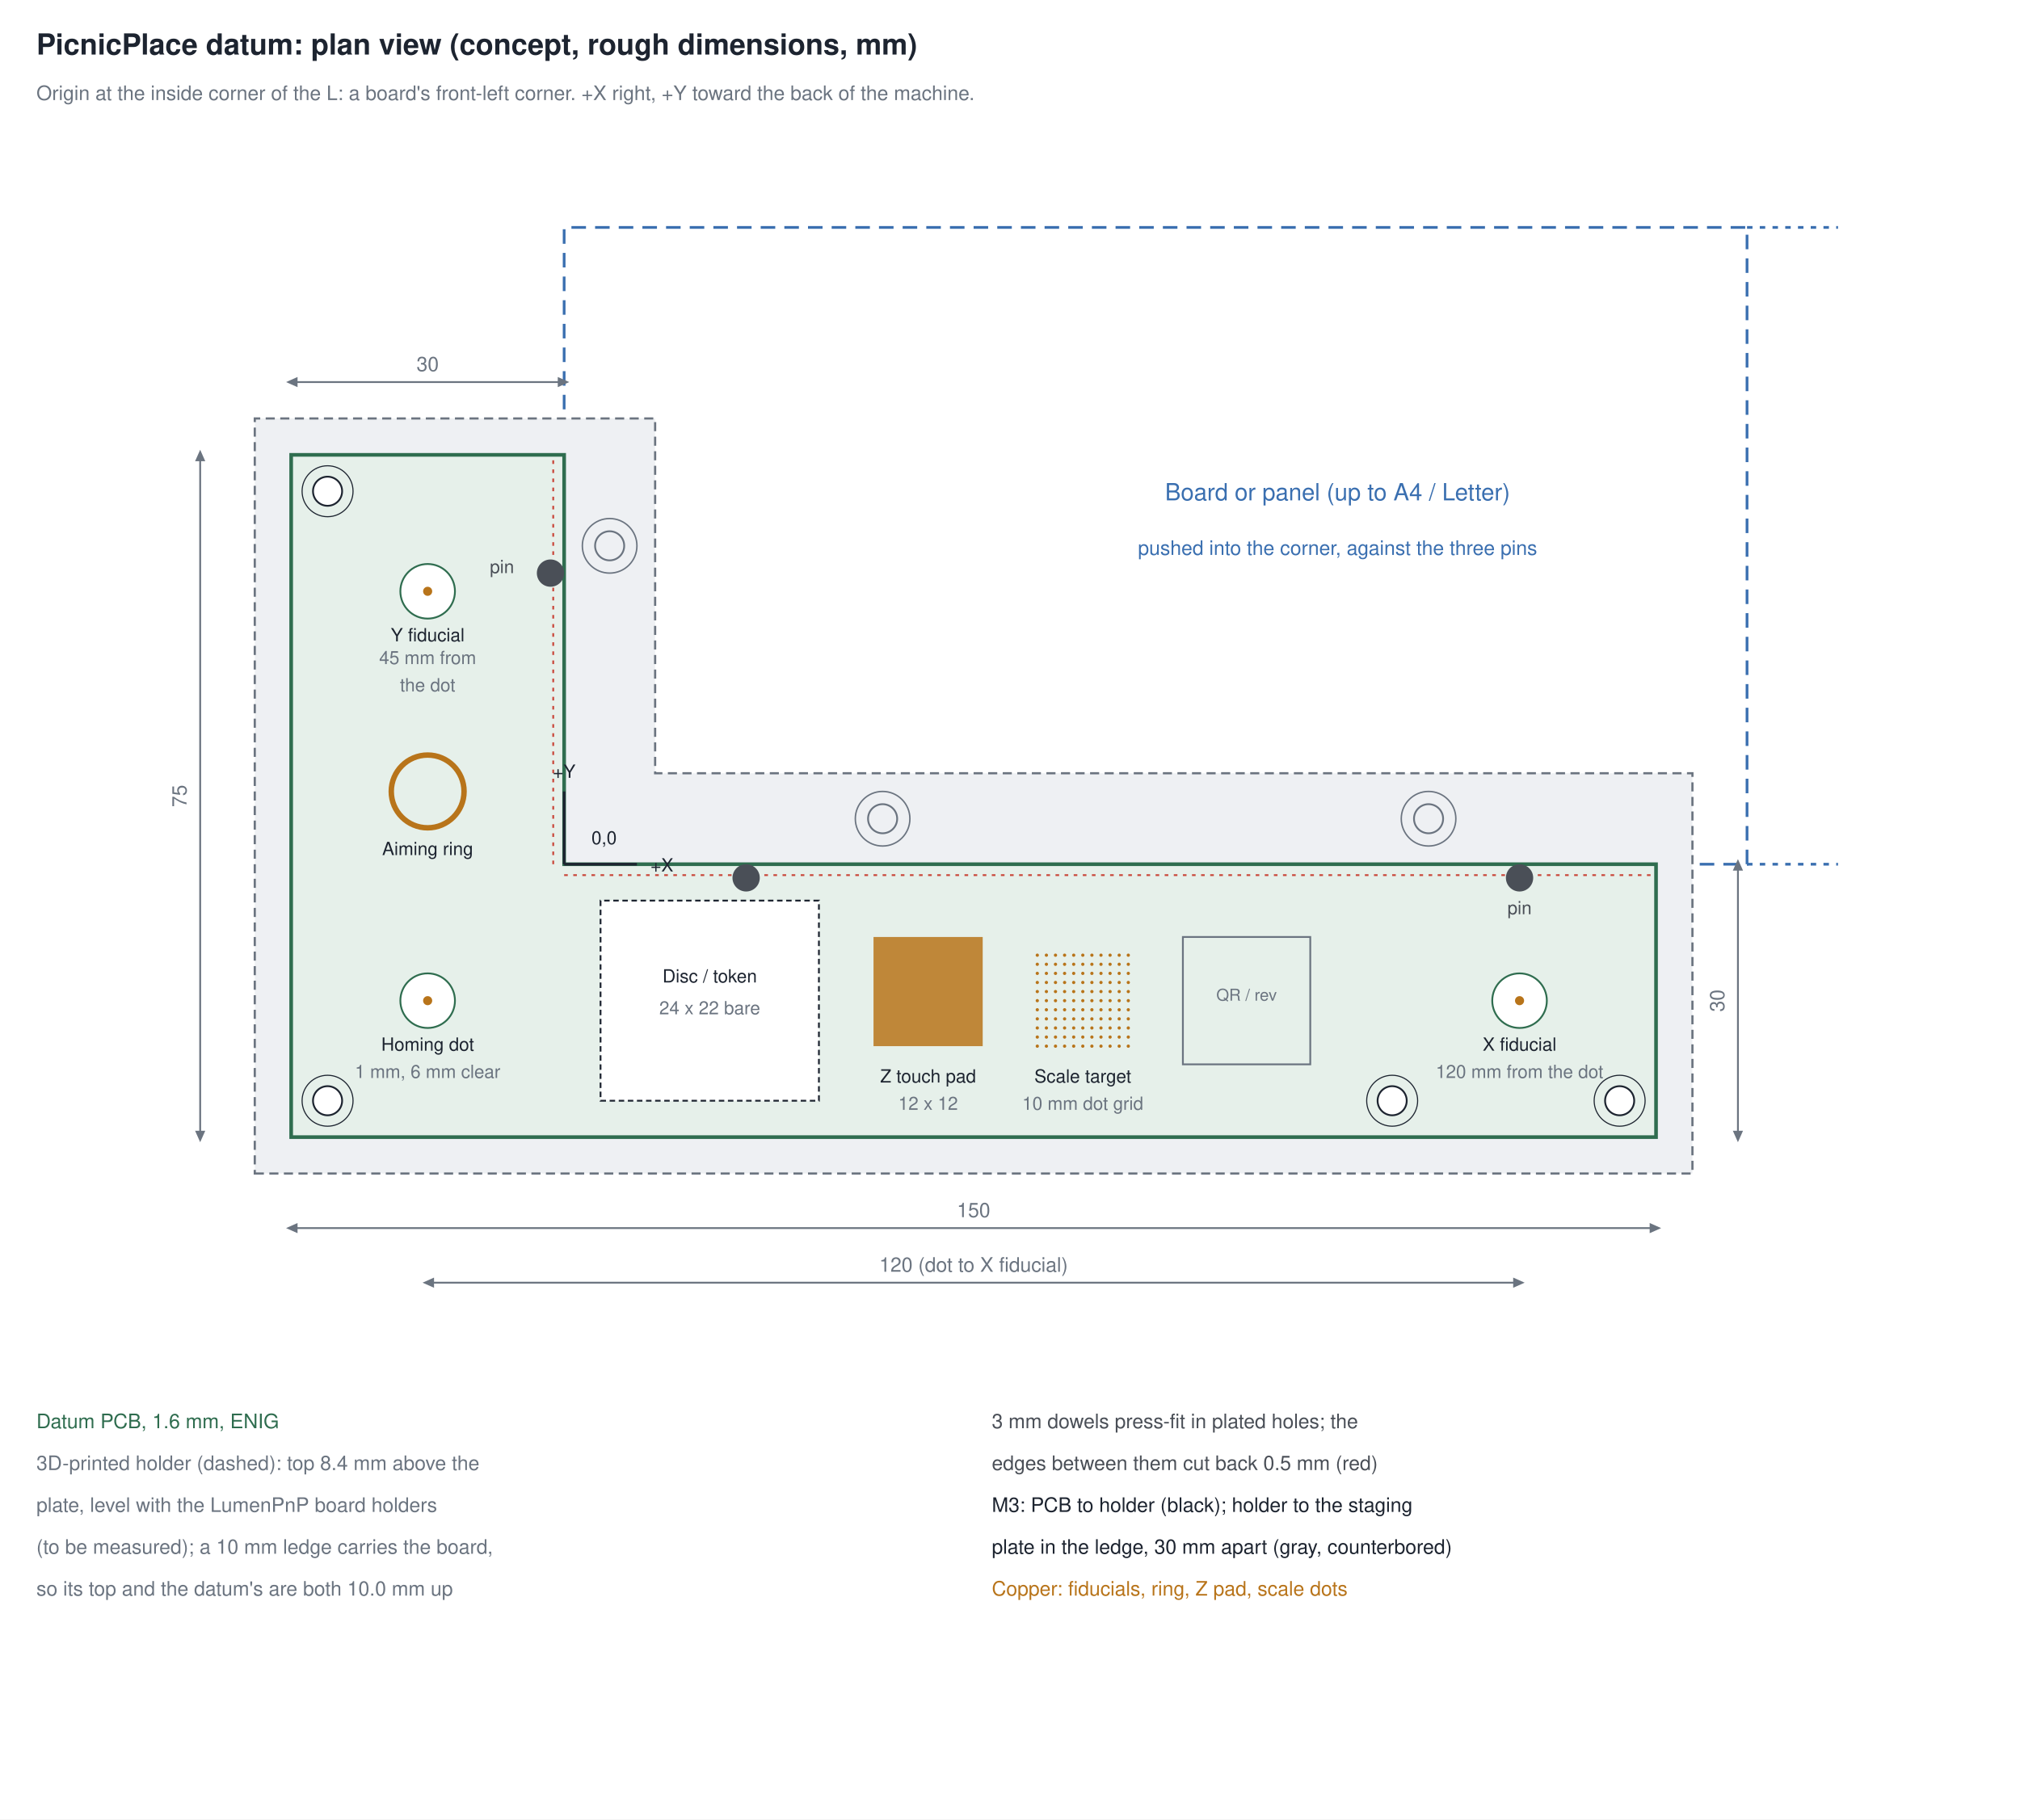
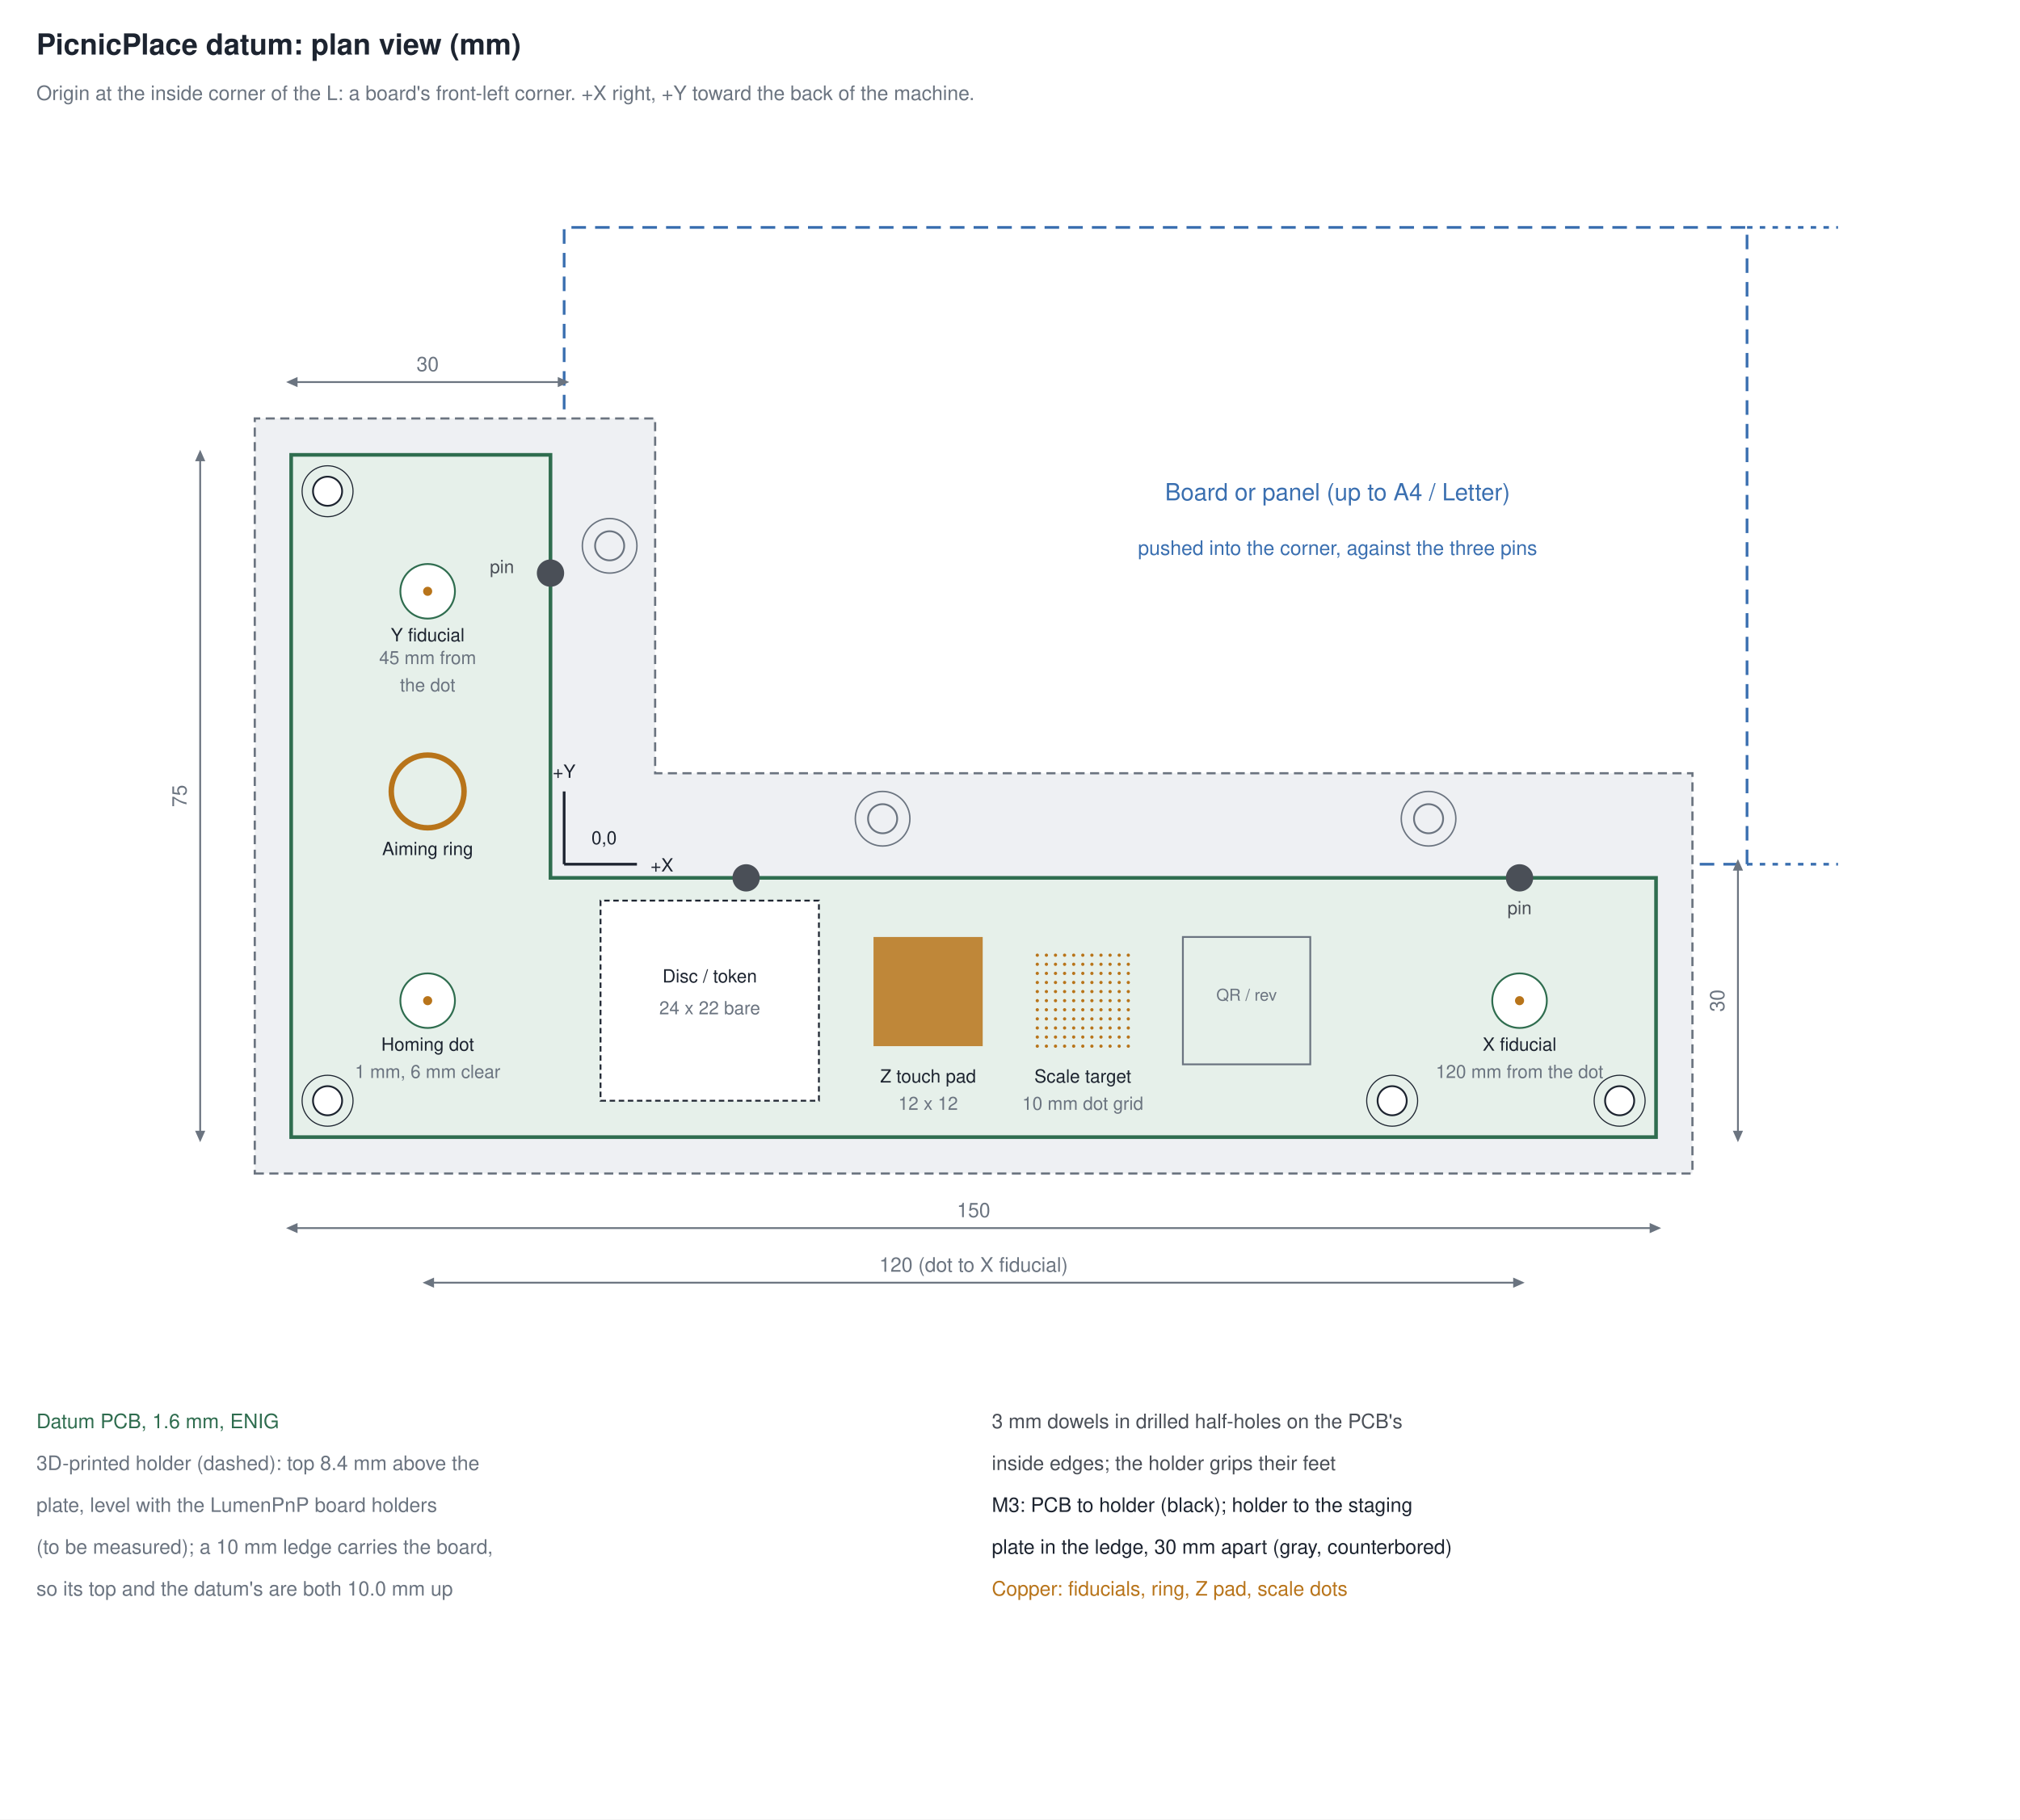
<svg xmlns="http://www.w3.org/2000/svg" width="1110" height="1000" viewBox="0 0 1110 1000" font-family="Helvetica, Arial, sans-serif">
  <defs>
    <marker id="arr" viewBox="0 0 10 10" refX="5" refY="5" markerWidth="7" markerHeight="7" orient="auto-start-reverse">
      <path d="M0,1 L9,5 L0,9 z" fill="#6b7480" />
    </marker>
  </defs>
  <rect width="100%" height="100%" fill="#ffffff" />
-   <text x="20.0" y="30.0" font-size="16" text-anchor="start" fill="#1d2430" font-weight="bold">PicnicPlace datum: plan view (concept, rough dimensions, mm)</text>
+   <text x="20.0" y="30.0" font-size="16" text-anchor="start" fill="#1d2430" font-weight="bold">PicnicPlace datum: plan view (mm)</text>
  <text x="20.0" y="55.0" font-size="11" text-anchor="start" fill="#6b7480">Origin at the inside corner of the L: a board's front-left corner. +X right, +Y toward the back of the machine.</text>
  <polygon points="310.0,475.0 960.0,475.0 960.0,125.0 310.0,125.0" fill="none" stroke="#3a6fb0" stroke-width="1.5" stroke-dasharray="8 5" />
  <text x="735.0" y="275.0" font-size="13" text-anchor="middle" fill="#3a6fb0">Board or panel (up to A4 / Letter)</text>
  <text x="735.0" y="305.0" font-size="11" text-anchor="middle" fill="#3a6fb0">pushed into the corner, against the three pins</text>
  <line x1="960.0" y1="125.0" x2="1010.0" y2="125.0" stroke="#3a6fb0" stroke-width="1.5" stroke-dasharray="3 4" />
  <line x1="960.0" y1="475.0" x2="1010.0" y2="475.0" stroke="#3a6fb0" stroke-width="1.5" stroke-dasharray="3 4" />
  <polygon points="140.0,645.0 930.0,645.0 930.0,425.0 360.0,425.0 360.0,230.0 140.0,230.0" fill="#eef0f3" stroke="#6b7480" stroke-width="1.2" stroke-dasharray="5 3" />
-   <polygon points="160.0,625.0 910.0,625.0 910.0,475.0 310.0,475.0 310.0,250.0 160.0,250.0" fill="#e6f0ea" stroke="#2f6d4f" stroke-width="2" />
-   <line x1="310.0" y1="481.0" x2="910.0" y2="481.0" stroke="#c9473b" stroke-width="1" stroke-dasharray="2 3" />
-   <line x1="304.0" y1="475.0" x2="304.0" y2="250.0" stroke="#c9473b" stroke-width="1" stroke-dasharray="2 3" />
+   <polygon points="160.0,625.0 910.0,625.0 910.0,482.5 302.5,482.5 302.5,250.0 160.0,250.0" fill="#e6f0ea" stroke="#2f6d4f" stroke-width="2" />
  <circle cx="410.0" cy="482.5" r="7.5" fill="#4a4f57" stroke="none" />
  <circle cx="835.0" cy="482.5" r="7.5" fill="#4a4f57" stroke="none" />
  <circle cx="302.5" cy="315.0" r="7.5" fill="#4a4f57" stroke="none" />
  <text x="410.0" y="502.5" font-size="10" text-anchor="middle" fill="#4a4f57">pin</text>
  <text x="835.0" y="502.5" font-size="10" text-anchor="middle" fill="#4a4f57">pin</text>
  <text x="282.5" y="315.0" font-size="10" text-anchor="end" fill="#4a4f57">pin</text>
  <circle cx="235.0" cy="550.0" r="15.0" fill="#ffffff" stroke="#2f6d4f" stroke-width="1" />
  <circle cx="235.0" cy="550.0" r="2.5" fill="#b8741a" stroke="none" />
  <text x="235.0" y="577.5" font-size="10" text-anchor="middle" fill="#1d2430">Homing dot</text>
  <text x="235.0" y="592.5" font-size="10" text-anchor="middle" fill="#6b7480">1 mm, 6 mm clear</text>
  <circle cx="835.0" cy="550.0" r="15.0" fill="#ffffff" stroke="#2f6d4f" stroke-width="1" />
  <circle cx="835.0" cy="550.0" r="2.5" fill="#b8741a" stroke="none" />
  <text x="835.0" y="577.5" font-size="10" text-anchor="middle" fill="#1d2430">X fiducial</text>
  <text x="835.0" y="592.5" font-size="10" text-anchor="middle" fill="#6b7480">120 mm from the dot</text>
  <circle cx="235.0" cy="325.0" r="15.0" fill="#ffffff" stroke="#2f6d4f" stroke-width="1" />
  <circle cx="235.0" cy="325.0" r="2.5" fill="#b8741a" stroke="none" />
  <text x="235.0" y="352.5" font-size="10" text-anchor="middle" fill="#1d2430">Y fiducial</text>
  <text x="235.0" y="365.0" font-size="10" text-anchor="middle" fill="#6b7480">45 mm from</text>
  <text x="235.0" y="380.0" font-size="10" text-anchor="middle" fill="#6b7480">the dot</text>
  <circle cx="235.0" cy="435.0" r="20.0" fill="none" stroke="#b8741a" stroke-width="3.0" />
  <text x="235.0" y="470.0" font-size="10" text-anchor="middle" fill="#1d2430">Aiming ring</text>
  <polygon points="330.0,605.0 450.0,605.0 450.0,495.0 330.0,495.0" fill="#ffffff" stroke="#1d2430" stroke-width="1" stroke-dasharray="3 2" />
  <text x="390.0" y="540.0" font-size="10" text-anchor="middle" fill="#1d2430">Disc / token</text>
  <text x="390.0" y="557.5" font-size="10" text-anchor="middle" fill="#6b7480">24 x 22 bare</text>
  <polygon points="480.0,575.0 540.0,575.0 540.0,515.0 480.0,515.0" fill="#b8741a" stroke="none" opacity="0.85" />
  <text x="510.0" y="595.0" font-size="10" text-anchor="middle" fill="#1d2430">Z touch pad</text>
  <text x="510.0" y="610.0" font-size="10" text-anchor="middle" fill="#6b7480">12 x 12</text>
  <circle cx="570.0" cy="575.0" r="0.9" fill="#b8741a" stroke="none" />
  <circle cx="570.0" cy="570.0" r="0.9" fill="#b8741a" stroke="none" />
  <circle cx="570.0" cy="565.0" r="0.9" fill="#b8741a" stroke="none" />
  <circle cx="570.0" cy="560.0" r="0.9" fill="#b8741a" stroke="none" />
  <circle cx="570.0" cy="555.0" r="0.9" fill="#b8741a" stroke="none" />
  <circle cx="570.0" cy="550.0" r="0.9" fill="#b8741a" stroke="none" />
  <circle cx="570.0" cy="545.0" r="0.9" fill="#b8741a" stroke="none" />
  <circle cx="570.0" cy="540.0" r="0.9" fill="#b8741a" stroke="none" />
  <circle cx="570.0" cy="535.0" r="0.9" fill="#b8741a" stroke="none" />
  <circle cx="570.0" cy="530.0" r="0.9" fill="#b8741a" stroke="none" />
  <circle cx="570.0" cy="525.0" r="0.9" fill="#b8741a" stroke="none" />
  <circle cx="575.0" cy="575.0" r="0.9" fill="#b8741a" stroke="none" />
  <circle cx="575.0" cy="570.0" r="0.9" fill="#b8741a" stroke="none" />
  <circle cx="575.0" cy="565.0" r="0.9" fill="#b8741a" stroke="none" />
  <circle cx="575.0" cy="560.0" r="0.9" fill="#b8741a" stroke="none" />
  <circle cx="575.0" cy="555.0" r="0.9" fill="#b8741a" stroke="none" />
  <circle cx="575.0" cy="550.0" r="0.9" fill="#b8741a" stroke="none" />
  <circle cx="575.0" cy="545.0" r="0.9" fill="#b8741a" stroke="none" />
  <circle cx="575.0" cy="540.0" r="0.9" fill="#b8741a" stroke="none" />
  <circle cx="575.0" cy="535.0" r="0.9" fill="#b8741a" stroke="none" />
  <circle cx="575.0" cy="530.0" r="0.9" fill="#b8741a" stroke="none" />
  <circle cx="575.0" cy="525.0" r="0.9" fill="#b8741a" stroke="none" />
  <circle cx="580.0" cy="575.0" r="0.9" fill="#b8741a" stroke="none" />
  <circle cx="580.0" cy="570.0" r="0.9" fill="#b8741a" stroke="none" />
  <circle cx="580.0" cy="565.0" r="0.9" fill="#b8741a" stroke="none" />
  <circle cx="580.0" cy="560.0" r="0.9" fill="#b8741a" stroke="none" />
  <circle cx="580.0" cy="555.0" r="0.9" fill="#b8741a" stroke="none" />
  <circle cx="580.0" cy="550.0" r="0.9" fill="#b8741a" stroke="none" />
  <circle cx="580.0" cy="545.0" r="0.9" fill="#b8741a" stroke="none" />
  <circle cx="580.0" cy="540.0" r="0.9" fill="#b8741a" stroke="none" />
  <circle cx="580.0" cy="535.0" r="0.9" fill="#b8741a" stroke="none" />
  <circle cx="580.0" cy="530.0" r="0.9" fill="#b8741a" stroke="none" />
  <circle cx="580.0" cy="525.0" r="0.9" fill="#b8741a" stroke="none" />
  <circle cx="585.0" cy="575.0" r="0.9" fill="#b8741a" stroke="none" />
  <circle cx="585.0" cy="570.0" r="0.9" fill="#b8741a" stroke="none" />
  <circle cx="585.0" cy="565.0" r="0.9" fill="#b8741a" stroke="none" />
  <circle cx="585.0" cy="560.0" r="0.9" fill="#b8741a" stroke="none" />
  <circle cx="585.0" cy="555.0" r="0.9" fill="#b8741a" stroke="none" />
  <circle cx="585.0" cy="550.0" r="0.9" fill="#b8741a" stroke="none" />
  <circle cx="585.0" cy="545.0" r="0.9" fill="#b8741a" stroke="none" />
  <circle cx="585.0" cy="540.0" r="0.9" fill="#b8741a" stroke="none" />
  <circle cx="585.0" cy="535.0" r="0.9" fill="#b8741a" stroke="none" />
  <circle cx="585.0" cy="530.0" r="0.9" fill="#b8741a" stroke="none" />
  <circle cx="585.0" cy="525.0" r="0.9" fill="#b8741a" stroke="none" />
  <circle cx="590.0" cy="575.0" r="0.9" fill="#b8741a" stroke="none" />
  <circle cx="590.0" cy="570.0" r="0.9" fill="#b8741a" stroke="none" />
  <circle cx="590.0" cy="565.0" r="0.9" fill="#b8741a" stroke="none" />
  <circle cx="590.0" cy="560.0" r="0.9" fill="#b8741a" stroke="none" />
  <circle cx="590.0" cy="555.0" r="0.9" fill="#b8741a" stroke="none" />
  <circle cx="590.0" cy="550.0" r="0.9" fill="#b8741a" stroke="none" />
  <circle cx="590.0" cy="545.0" r="0.9" fill="#b8741a" stroke="none" />
  <circle cx="590.0" cy="540.0" r="0.9" fill="#b8741a" stroke="none" />
  <circle cx="590.0" cy="535.0" r="0.9" fill="#b8741a" stroke="none" />
  <circle cx="590.0" cy="530.0" r="0.9" fill="#b8741a" stroke="none" />
  <circle cx="590.0" cy="525.0" r="0.9" fill="#b8741a" stroke="none" />
  <circle cx="595.0" cy="575.0" r="0.9" fill="#b8741a" stroke="none" />
  <circle cx="595.0" cy="570.0" r="0.9" fill="#b8741a" stroke="none" />
  <circle cx="595.0" cy="565.0" r="0.9" fill="#b8741a" stroke="none" />
  <circle cx="595.0" cy="560.0" r="0.9" fill="#b8741a" stroke="none" />
  <circle cx="595.0" cy="555.0" r="0.9" fill="#b8741a" stroke="none" />
  <circle cx="595.0" cy="550.0" r="0.9" fill="#b8741a" stroke="none" />
  <circle cx="595.0" cy="545.0" r="0.9" fill="#b8741a" stroke="none" />
  <circle cx="595.0" cy="540.0" r="0.9" fill="#b8741a" stroke="none" />
  <circle cx="595.0" cy="535.0" r="0.9" fill="#b8741a" stroke="none" />
  <circle cx="595.0" cy="530.0" r="0.9" fill="#b8741a" stroke="none" />
  <circle cx="595.0" cy="525.0" r="0.9" fill="#b8741a" stroke="none" />
  <circle cx="600.0" cy="575.0" r="0.9" fill="#b8741a" stroke="none" />
  <circle cx="600.0" cy="570.0" r="0.9" fill="#b8741a" stroke="none" />
  <circle cx="600.0" cy="565.0" r="0.9" fill="#b8741a" stroke="none" />
  <circle cx="600.0" cy="560.0" r="0.9" fill="#b8741a" stroke="none" />
  <circle cx="600.0" cy="555.0" r="0.9" fill="#b8741a" stroke="none" />
  <circle cx="600.0" cy="550.0" r="0.9" fill="#b8741a" stroke="none" />
  <circle cx="600.0" cy="545.0" r="0.9" fill="#b8741a" stroke="none" />
  <circle cx="600.0" cy="540.0" r="0.9" fill="#b8741a" stroke="none" />
  <circle cx="600.0" cy="535.0" r="0.9" fill="#b8741a" stroke="none" />
  <circle cx="600.0" cy="530.0" r="0.9" fill="#b8741a" stroke="none" />
  <circle cx="600.0" cy="525.0" r="0.9" fill="#b8741a" stroke="none" />
  <circle cx="605.0" cy="575.0" r="0.9" fill="#b8741a" stroke="none" />
  <circle cx="605.0" cy="570.0" r="0.9" fill="#b8741a" stroke="none" />
  <circle cx="605.0" cy="565.0" r="0.9" fill="#b8741a" stroke="none" />
  <circle cx="605.0" cy="560.0" r="0.9" fill="#b8741a" stroke="none" />
  <circle cx="605.0" cy="555.0" r="0.9" fill="#b8741a" stroke="none" />
  <circle cx="605.0" cy="550.0" r="0.9" fill="#b8741a" stroke="none" />
  <circle cx="605.0" cy="545.0" r="0.9" fill="#b8741a" stroke="none" />
  <circle cx="605.0" cy="540.0" r="0.9" fill="#b8741a" stroke="none" />
  <circle cx="605.0" cy="535.0" r="0.9" fill="#b8741a" stroke="none" />
  <circle cx="605.0" cy="530.0" r="0.9" fill="#b8741a" stroke="none" />
  <circle cx="605.0" cy="525.0" r="0.9" fill="#b8741a" stroke="none" />
  <circle cx="610.0" cy="575.0" r="0.9" fill="#b8741a" stroke="none" />
  <circle cx="610.0" cy="570.0" r="0.9" fill="#b8741a" stroke="none" />
  <circle cx="610.0" cy="565.0" r="0.9" fill="#b8741a" stroke="none" />
  <circle cx="610.0" cy="560.0" r="0.9" fill="#b8741a" stroke="none" />
  <circle cx="610.0" cy="555.0" r="0.9" fill="#b8741a" stroke="none" />
  <circle cx="610.0" cy="550.0" r="0.9" fill="#b8741a" stroke="none" />
  <circle cx="610.0" cy="545.0" r="0.9" fill="#b8741a" stroke="none" />
  <circle cx="610.0" cy="540.0" r="0.9" fill="#b8741a" stroke="none" />
  <circle cx="610.0" cy="535.0" r="0.9" fill="#b8741a" stroke="none" />
  <circle cx="610.0" cy="530.0" r="0.9" fill="#b8741a" stroke="none" />
  <circle cx="610.0" cy="525.0" r="0.9" fill="#b8741a" stroke="none" />
  <circle cx="615.0" cy="575.0" r="0.9" fill="#b8741a" stroke="none" />
  <circle cx="615.0" cy="570.0" r="0.9" fill="#b8741a" stroke="none" />
  <circle cx="615.0" cy="565.0" r="0.9" fill="#b8741a" stroke="none" />
  <circle cx="615.0" cy="560.0" r="0.9" fill="#b8741a" stroke="none" />
  <circle cx="615.0" cy="555.0" r="0.9" fill="#b8741a" stroke="none" />
  <circle cx="615.0" cy="550.0" r="0.9" fill="#b8741a" stroke="none" />
  <circle cx="615.0" cy="545.0" r="0.9" fill="#b8741a" stroke="none" />
  <circle cx="615.0" cy="540.0" r="0.9" fill="#b8741a" stroke="none" />
  <circle cx="615.0" cy="535.0" r="0.9" fill="#b8741a" stroke="none" />
  <circle cx="615.0" cy="530.0" r="0.9" fill="#b8741a" stroke="none" />
  <circle cx="615.0" cy="525.0" r="0.9" fill="#b8741a" stroke="none" />
  <circle cx="620.0" cy="575.0" r="0.9" fill="#b8741a" stroke="none" />
  <circle cx="620.0" cy="570.0" r="0.9" fill="#b8741a" stroke="none" />
  <circle cx="620.0" cy="565.0" r="0.9" fill="#b8741a" stroke="none" />
  <circle cx="620.0" cy="560.0" r="0.9" fill="#b8741a" stroke="none" />
  <circle cx="620.0" cy="555.0" r="0.9" fill="#b8741a" stroke="none" />
  <circle cx="620.0" cy="550.0" r="0.9" fill="#b8741a" stroke="none" />
  <circle cx="620.0" cy="545.0" r="0.9" fill="#b8741a" stroke="none" />
  <circle cx="620.0" cy="540.0" r="0.9" fill="#b8741a" stroke="none" />
  <circle cx="620.0" cy="535.0" r="0.9" fill="#b8741a" stroke="none" />
  <circle cx="620.0" cy="530.0" r="0.9" fill="#b8741a" stroke="none" />
  <circle cx="620.0" cy="525.0" r="0.9" fill="#b8741a" stroke="none" />
  <text x="595.0" y="595.0" font-size="10" text-anchor="middle" fill="#1d2430">Scale target</text>
  <text x="595.0" y="610.0" font-size="10" text-anchor="middle" fill="#6b7480">10 mm dot grid</text>
  <polygon points="650.0,585.0 720.0,585.0 720.0,515.0 650.0,515.0" fill="none" stroke="#6b7480" stroke-width="1" />
  <text x="685.0" y="550.0" font-size="9" text-anchor="middle" fill="#6b7480">QR / rev</text>
  <circle cx="180.0" cy="605.0" r="8.0" fill="#ffffff" stroke="#1d2430" stroke-width="1" />
  <circle cx="180.0" cy="605.0" r="14.0" fill="none" stroke="#1d2430" stroke-width="0.6" />
  <circle cx="180.0" cy="270.0" r="8.0" fill="#ffffff" stroke="#1d2430" stroke-width="1" />
  <circle cx="180.0" cy="270.0" r="14.0" fill="none" stroke="#1d2430" stroke-width="0.6" />
  <circle cx="765.0" cy="605.0" r="8.0" fill="#ffffff" stroke="#1d2430" stroke-width="1" />
  <circle cx="765.0" cy="605.0" r="14.0" fill="none" stroke="#1d2430" stroke-width="0.6" />
  <circle cx="890.0" cy="605.0" r="8.0" fill="#ffffff" stroke="#1d2430" stroke-width="1" />
  <circle cx="890.0" cy="605.0" r="14.0" fill="none" stroke="#1d2430" stroke-width="0.6" />
  <circle cx="485.0" cy="450.0" r="8.0" fill="none" stroke="#6b7480" stroke-width="1" />
  <circle cx="485.0" cy="450.0" r="15.0" fill="none" stroke="#6b7480" stroke-width="0.8" />
  <circle cx="785.0" cy="450.0" r="8.0" fill="none" stroke="#6b7480" stroke-width="1" />
  <circle cx="785.0" cy="450.0" r="15.0" fill="none" stroke="#6b7480" stroke-width="0.8" />
  <circle cx="335.0" cy="300.0" r="8.0" fill="none" stroke="#6b7480" stroke-width="1" />
  <circle cx="335.0" cy="300.0" r="15.0" fill="none" stroke="#6b7480" stroke-width="0.8" />
  <line x1="160.0" y1="675.0" x2="910.0" y2="675.0" stroke="#6b7480" stroke-width="1" marker-start="url(#arr)" marker-end="url(#arr)" />
  <text x="535.0" y="669.0" font-size="11" text-anchor="middle" fill="#6b7480">150</text>
  <line x1="110.0" y1="625.0" x2="110.0" y2="250.0" stroke="#6b7480" stroke-width="1" marker-start="url(#arr)" marker-end="url(#arr)" />
  <text x="102.5" y="437.5" font-size="11" text-anchor="middle" fill="#6b7480" transform="rotate(-90 102.5 437.5)">75</text>
  <line x1="160.0" y1="210.0" x2="310.0" y2="210.0" stroke="#6b7480" stroke-width="1" marker-start="url(#arr)" marker-end="url(#arr)" />
  <text x="235.0" y="204.0" font-size="11" text-anchor="middle" fill="#6b7480">30</text>
  <line x1="955.0" y1="625.0" x2="955.0" y2="475.0" stroke="#6b7480" stroke-width="1" marker-start="url(#arr)" marker-end="url(#arr)" />
  <text x="947.5" y="550.0" font-size="11" text-anchor="middle" fill="#6b7480" transform="rotate(-90 947.5 550.0)">30</text>
  <line x1="235.0" y1="705.0" x2="835.0" y2="705.0" stroke="#6b7480" stroke-width="1" marker-start="url(#arr)" marker-end="url(#arr)" />
  <text x="535.0" y="699.0" font-size="11" text-anchor="middle" fill="#6b7480">120 (dot to X fiducial)</text>
  <line x1="310.0" y1="475.0" x2="350.0" y2="475.0" stroke="#1d2430" stroke-width="1.5" />
  <line x1="310.0" y1="475.0" x2="310.0" y2="435.0" stroke="#1d2430" stroke-width="1.5" />
  <text x="357.5" y="479.0" font-size="10" text-anchor="start" fill="#1d2430">+X</text>
  <text x="310.0" y="427.5" font-size="10" text-anchor="middle" fill="#1d2430">+Y</text>
  <text x="325.0" y="464.0" font-size="10" text-anchor="start" fill="#1d2430">0,0</text>
  <text x="20.0" y="785.0" font-size="11" text-anchor="start" fill="#2f6d4f">Datum PCB, 1.6 mm, ENIG</text>
  <text x="20.0" y="808.0" font-size="11" text-anchor="start" fill="#6b7480">3D-printed holder (dashed): top 8.4 mm above the</text>
  <text x="20.0" y="831.0" font-size="11" text-anchor="start" fill="#6b7480">plate, level with the LumenPnP board holders</text>
  <text x="20.0" y="854.0" font-size="11" text-anchor="start" fill="#6b7480">(to be measured); a 10 mm ledge carries the board,</text>
  <text x="20.0" y="877.0" font-size="11" text-anchor="start" fill="#6b7480">so its top and the datum's are both 10.0 mm up</text>
-   <text x="545.0" y="785.0" font-size="11" text-anchor="start" fill="#4a4f57">3 mm dowels press-fit in plated holes; the</text>
-   <text x="545.0" y="808.0" font-size="11" text-anchor="start" fill="#4a4f57">edges between them cut back 0.5 mm (red)</text>
+   <text x="545.0" y="785.0" font-size="11" text-anchor="start" fill="#4a4f57">3 mm dowels in drilled half-holes on the PCB's</text>
+   <text x="545.0" y="808.0" font-size="11" text-anchor="start" fill="#4a4f57">inside edges; the holder grips their feet</text>
  <text x="545.0" y="831.0" font-size="11" text-anchor="start" fill="#1d2430">M3: PCB to holder (black); holder to the staging</text>
  <text x="545.0" y="854.0" font-size="11" text-anchor="start" fill="#1d2430">plate in the ledge, 30 mm apart (gray, counterbored)</text>
  <text x="545.0" y="877.0" font-size="11" text-anchor="start" fill="#b8741a">Copper: fiducials, ring, Z pad, scale dots</text>
</svg>
